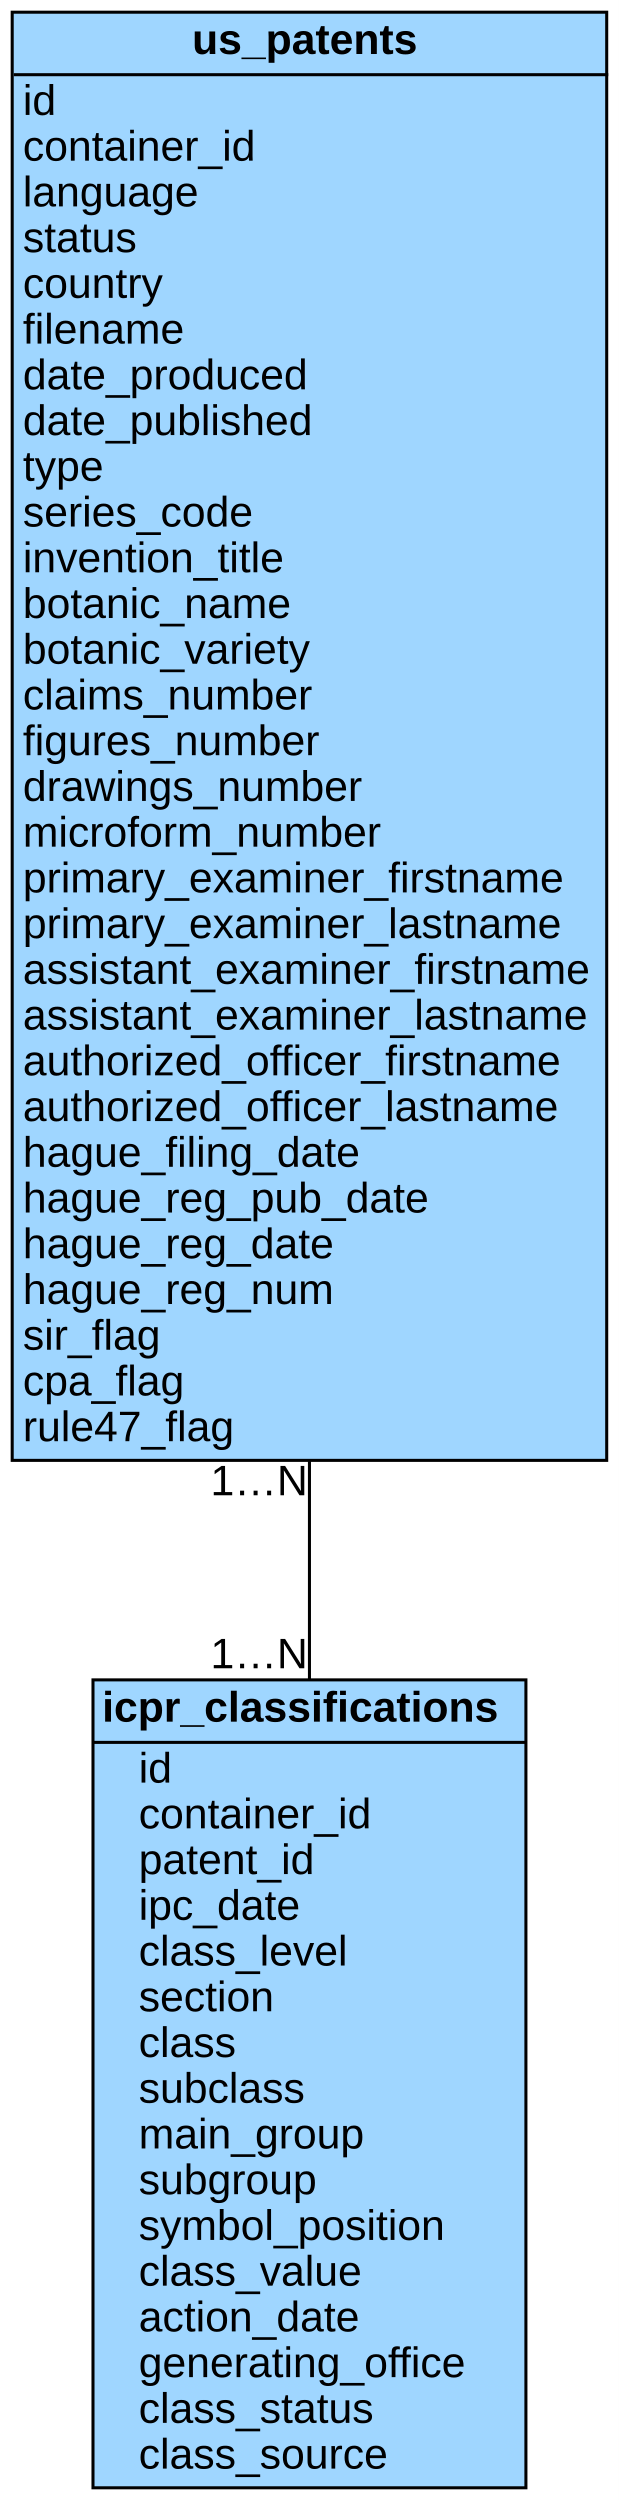
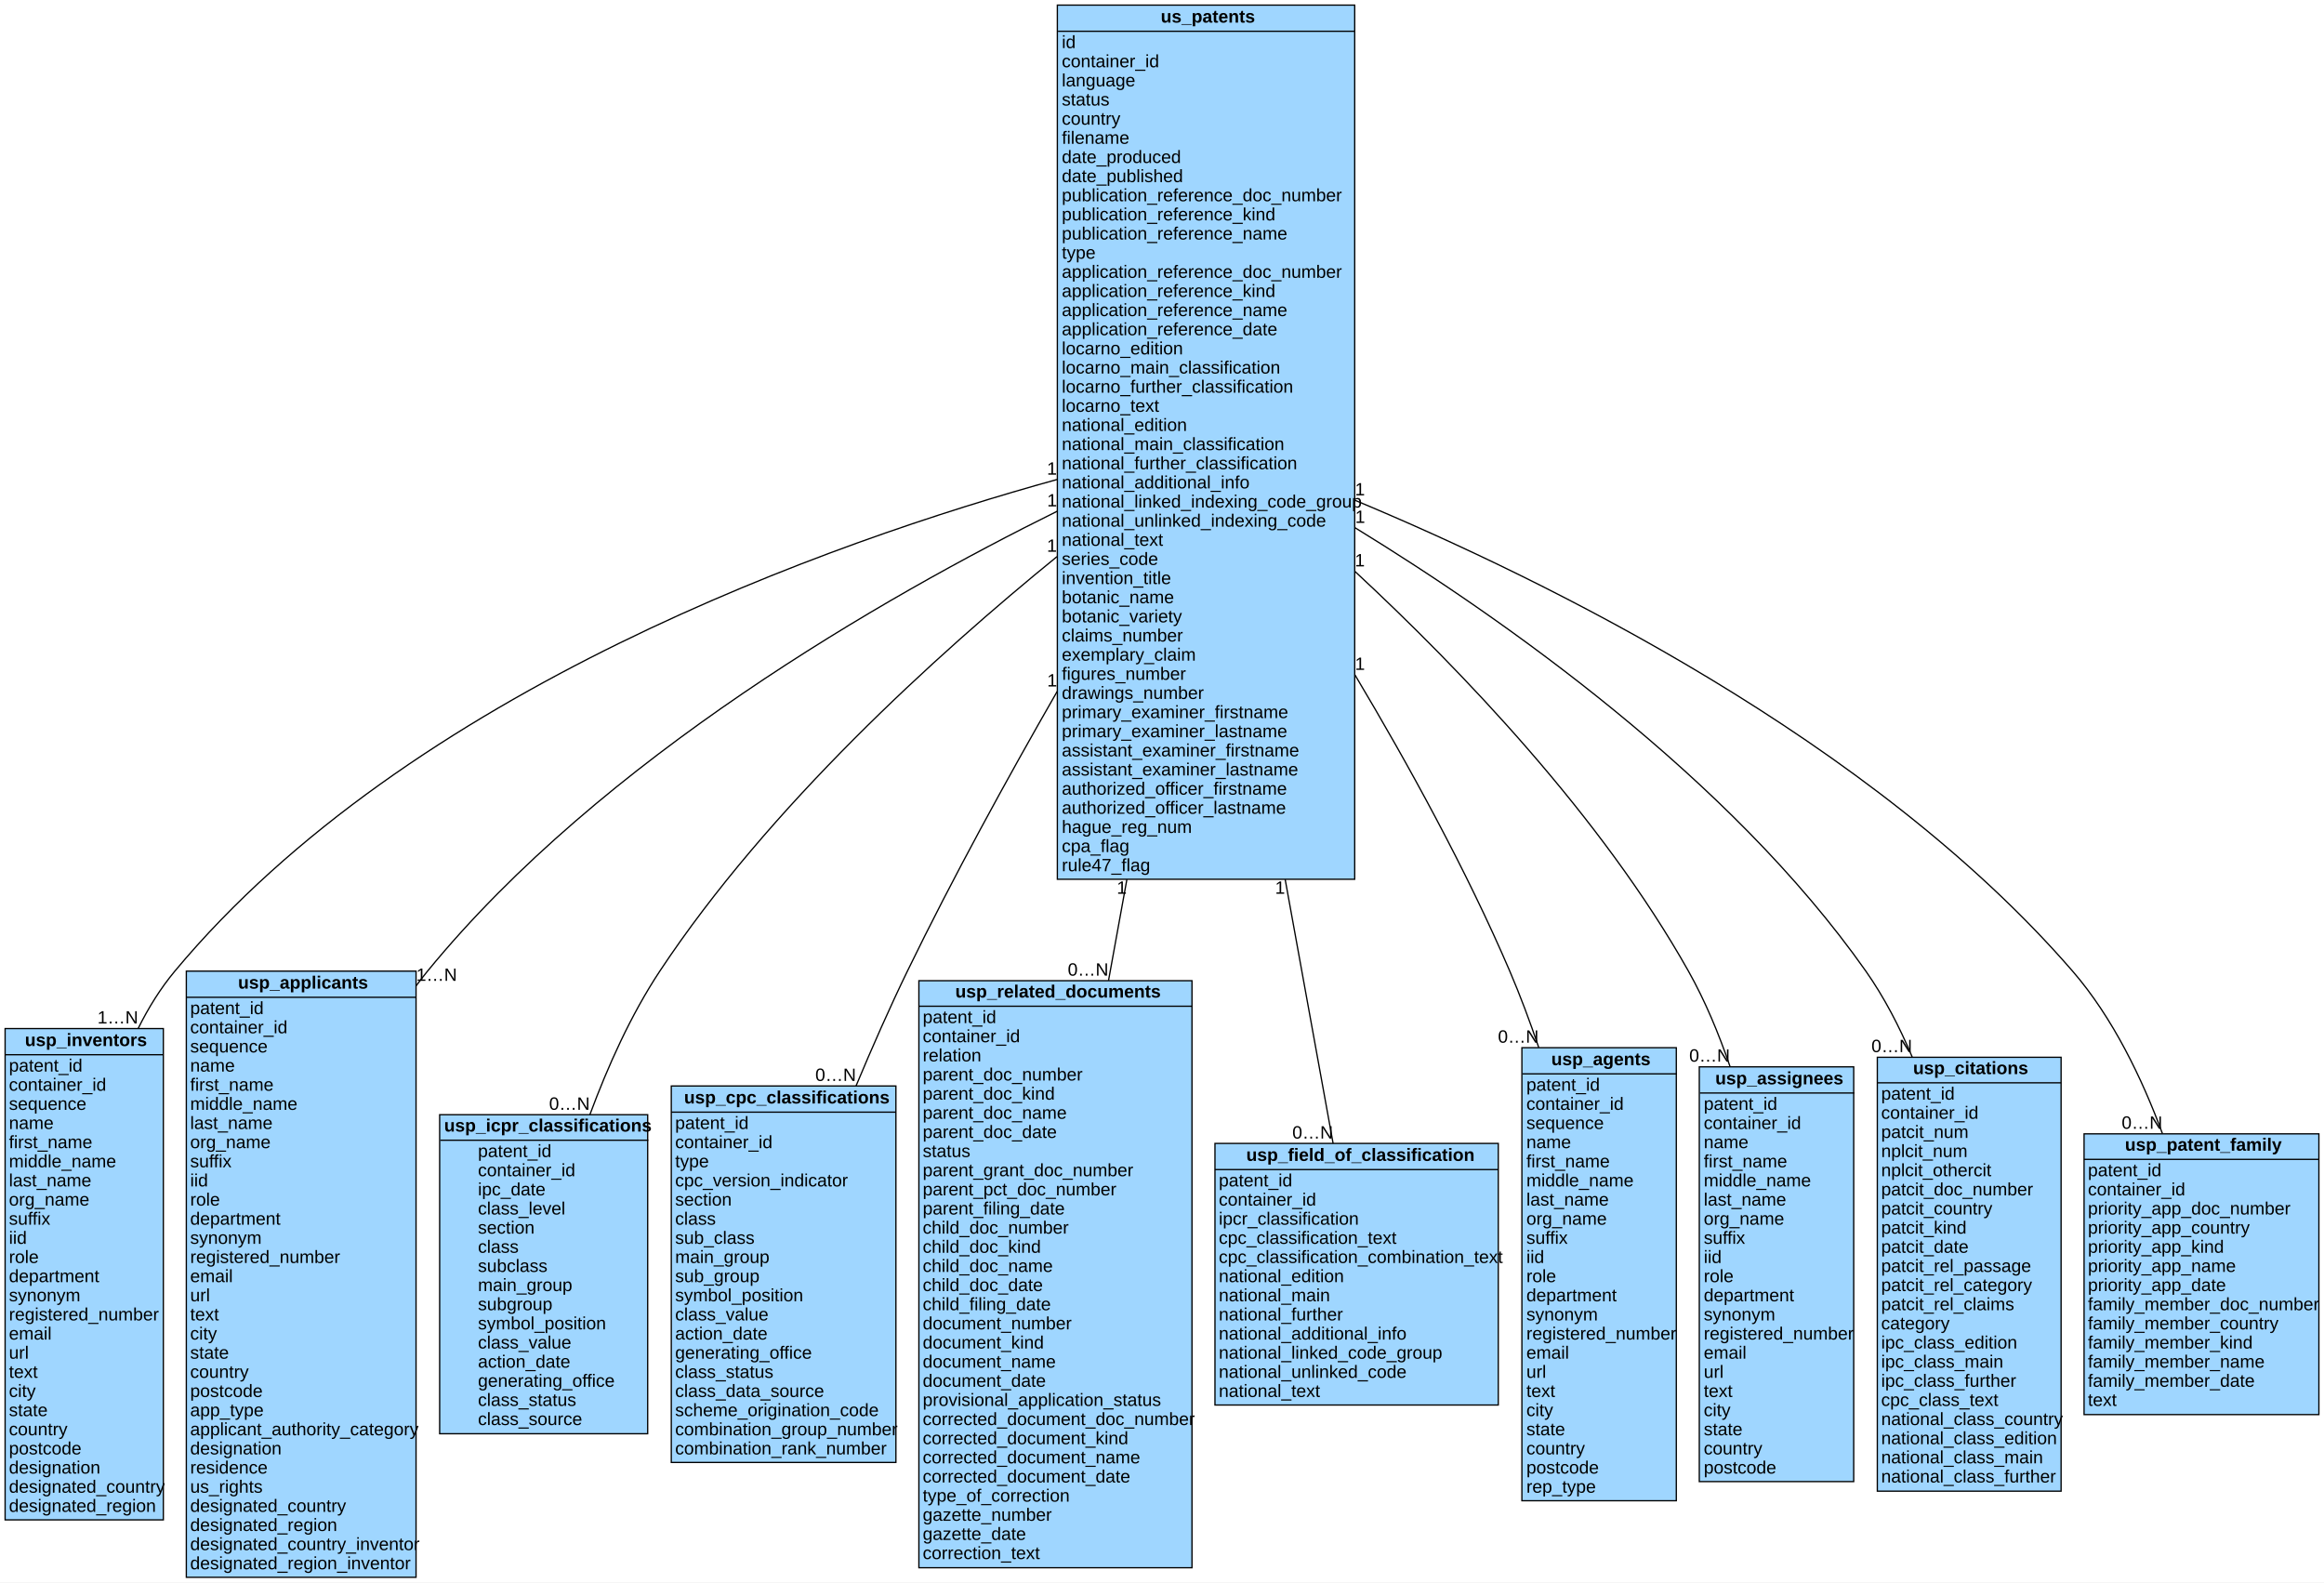
- <svg xmlns="http://www.w3.org/2000/svg" width="203pt" height="820pt" viewBox="0.00 0.00 203.00 820.00">
-   <g id="graph0" class="graph" transform="scale(1 1) rotate(0) translate(4 816)">
-     <polygon fill="white" stroke="none" points="-4,4 -4,-816 199,-816 199,4 -4,4" />
+ <svg xmlns="http://www.w3.org/2000/svg" width="1821pt" height="1240pt" viewBox="0.00 0.00 1821.00 1240.00">
+   <g id="graph0" class="graph" transform="scale(1 1) rotate(0) translate(4 1236)">
+     <polygon fill="white" stroke="transparent" points="-4,4 -4,-1236 1817,-1236 1817,4 -4,4" />
    <g id="node1" class="node">
-       <polygon fill="#9fd6ff" stroke="none" points="195,-812 0,-812 0,-337 195,-337 195,-812" />
-       <text text-anchor="start" x="59" y="-798.3" font-family="Arial" font-weight="bold" font-size="14.00">us_patents</text>
-       <text text-anchor="start" x="3.5" y="-778.3" font-family="Arial" font-size="14.00">id</text>
-       <text text-anchor="start" x="3.5" y="-763.3" font-family="Arial" font-size="14.00">container_id</text>
-       <text text-anchor="start" x="3.5" y="-748.3" font-family="Arial" font-size="14.00">language</text>
-       <text text-anchor="start" x="3.5" y="-733.3" font-family="Arial" font-size="14.00">status</text>
-       <text text-anchor="start" x="3.5" y="-718.3" font-family="Arial" font-size="14.00">country</text>
-       <text text-anchor="start" x="3.5" y="-703.3" font-family="Arial" font-size="14.00">filename</text>
-       <text text-anchor="start" x="3.5" y="-688.3" font-family="Arial" font-size="14.00">date_produced</text>
-       <text text-anchor="start" x="3.5" y="-673.3" font-family="Arial" font-size="14.00">date_published</text>
-       <text text-anchor="start" x="3.5" y="-658.3" font-family="Arial" font-size="14.00">type</text>
-       <text text-anchor="start" x="3.5" y="-643.3" font-family="Arial" font-size="14.00">series_code</text>
-       <text text-anchor="start" x="3.5" y="-628.3" font-family="Arial" font-size="14.00">invention_title</text>
-       <text text-anchor="start" x="3.5" y="-613.3" font-family="Arial" font-size="14.00">botanic_name</text>
-       <text text-anchor="start" x="3.5" y="-598.3" font-family="Arial" font-size="14.00">botanic_variety</text>
-       <text text-anchor="start" x="3.5" y="-583.3" font-family="Arial" font-size="14.00">claims_number</text>
-       <text text-anchor="start" x="3.5" y="-568.3" font-family="Arial" font-size="14.00">figures_number</text>
-       <text text-anchor="start" x="3.5" y="-553.3" font-family="Arial" font-size="14.00">drawings_number</text>
-       <text text-anchor="start" x="3.5" y="-538.3" font-family="Arial" font-size="14.00">microform_number</text>
-       <text text-anchor="start" x="3.5" y="-523.3" font-family="Arial" font-size="14.00">primary_examiner_firstname</text>
-       <text text-anchor="start" x="3.5" y="-508.3" font-family="Arial" font-size="14.00">primary_examiner_lastname</text>
-       <text text-anchor="start" x="3.5" y="-493.3" font-family="Arial" font-size="14.00">assistant_examiner_firstname</text>
-       <text text-anchor="start" x="3.5" y="-478.3" font-family="Arial" font-size="14.00">assistant_examiner_lastname</text>
-       <text text-anchor="start" x="3.5" y="-463.3" font-family="Arial" font-size="14.00">authorized_officer_firstname</text>
-       <text text-anchor="start" x="3.5" y="-448.3" font-family="Arial" font-size="14.00">authorized_officer_lastname</text>
-       <text text-anchor="start" x="3.5" y="-433.3" font-family="Arial" font-size="14.00">hague_filing_date</text>
-       <text text-anchor="start" x="3.5" y="-418.3" font-family="Arial" font-size="14.00">hague_reg_pub_date</text>
-       <text text-anchor="start" x="3.5" y="-403.3" font-family="Arial" font-size="14.00">hague_reg_date</text>
-       <text text-anchor="start" x="3.5" y="-388.3" font-family="Arial" font-size="14.00">hague_reg_num</text>
-       <text text-anchor="start" x="3.5" y="-373.3" font-family="Arial" font-size="14.00">sir_flag</text>
-       <text text-anchor="start" x="3.5" y="-358.3" font-family="Arial" font-size="14.00">cpa_flag</text>
-       <text text-anchor="start" x="3.5" y="-343.3" font-family="Arial" font-size="14.00">rule47_flag</text>
-       <polygon fill="black" stroke="black" points="0.5,-791.5 0.5,-791.5 195.5,-791.5 195.5,-791.5 0.5,-791.5" />
-       <polygon fill="none" stroke="black" points="0,-337 0,-812 195,-812 195,-337 0,-337" />
+       <polygon fill="#9fd6ff" stroke="transparent" points="1057.5,-1232 824.5,-1232 824.5,-547 1057.5,-547 1057.5,-1232" />
+       <text text-anchor="start" x="905.5" y="-1218.3" font-family="Arial" font-weight="bold" font-size="14.00">us_patents</text>
+       <text text-anchor="start" x="828" y="-1198.3" font-family="Arial" font-size="14.00">id</text>
+       <text text-anchor="start" x="828" y="-1183.3" font-family="Arial" font-size="14.00">container_id</text>
+       <text text-anchor="start" x="828" y="-1168.3" font-family="Arial" font-size="14.00">language</text>
+       <text text-anchor="start" x="828" y="-1153.3" font-family="Arial" font-size="14.00">status</text>
+       <text text-anchor="start" x="828" y="-1138.3" font-family="Arial" font-size="14.00">country</text>
+       <text text-anchor="start" x="828" y="-1123.3" font-family="Arial" font-size="14.00">filename</text>
+       <text text-anchor="start" x="828" y="-1108.3" font-family="Arial" font-size="14.00">date_produced</text>
+       <text text-anchor="start" x="828" y="-1093.3" font-family="Arial" font-size="14.00">date_published</text>
+       <text text-anchor="start" x="828" y="-1078.3" font-family="Arial" font-size="14.00">publication_reference_doc_number</text>
+       <text text-anchor="start" x="828" y="-1063.3" font-family="Arial" font-size="14.00">publication_reference_kind</text>
+       <text text-anchor="start" x="828" y="-1048.3" font-family="Arial" font-size="14.00">publication_reference_name</text>
+       <text text-anchor="start" x="828" y="-1033.3" font-family="Arial" font-size="14.00">type</text>
+       <text text-anchor="start" x="828" y="-1018.3" font-family="Arial" font-size="14.00">application_reference_doc_number</text>
+       <text text-anchor="start" x="828" y="-1003.3" font-family="Arial" font-size="14.00">application_reference_kind</text>
+       <text text-anchor="start" x="828" y="-988.3" font-family="Arial" font-size="14.00">application_reference_name</text>
+       <text text-anchor="start" x="828" y="-973.3" font-family="Arial" font-size="14.00">application_reference_date</text>
+       <text text-anchor="start" x="828" y="-958.3" font-family="Arial" font-size="14.00">locarno_edition</text>
+       <text text-anchor="start" x="828" y="-943.3" font-family="Arial" font-size="14.00">locarno_main_classification</text>
+       <text text-anchor="start" x="828" y="-928.3" font-family="Arial" font-size="14.00">locarno_further_classification</text>
+       <text text-anchor="start" x="828" y="-913.3" font-family="Arial" font-size="14.00">locarno_text</text>
+       <text text-anchor="start" x="828" y="-898.3" font-family="Arial" font-size="14.00">national_edition</text>
+       <text text-anchor="start" x="828" y="-883.3" font-family="Arial" font-size="14.00">national_main_classification</text>
+       <text text-anchor="start" x="828" y="-868.3" font-family="Arial" font-size="14.00">national_further_classification</text>
+       <text text-anchor="start" x="828" y="-853.3" font-family="Arial" font-size="14.00">national_additional_info</text>
+       <text text-anchor="start" x="828" y="-838.3" font-family="Arial" font-size="14.00">national_linked_indexing_code_group</text>
+       <text text-anchor="start" x="828" y="-823.3" font-family="Arial" font-size="14.00">national_unlinked_indexing_code</text>
+       <text text-anchor="start" x="828" y="-808.3" font-family="Arial" font-size="14.00">national_text</text>
+       <text text-anchor="start" x="828" y="-793.3" font-family="Arial" font-size="14.00">series_code</text>
+       <text text-anchor="start" x="828" y="-778.3" font-family="Arial" font-size="14.00">invention_title</text>
+       <text text-anchor="start" x="828" y="-763.3" font-family="Arial" font-size="14.00">botanic_name</text>
+       <text text-anchor="start" x="828" y="-748.3" font-family="Arial" font-size="14.00">botanic_variety</text>
+       <text text-anchor="start" x="828" y="-733.3" font-family="Arial" font-size="14.00">claims_number</text>
+       <text text-anchor="start" x="828" y="-718.3" font-family="Arial" font-size="14.00">exemplary_claim</text>
+       <text text-anchor="start" x="828" y="-703.3" font-family="Arial" font-size="14.00">figures_number</text>
+       <text text-anchor="start" x="828" y="-688.3" font-family="Arial" font-size="14.00">drawings_number</text>
+       <text text-anchor="start" x="828" y="-673.3" font-family="Arial" font-size="14.00">primary_examiner_firstname</text>
+       <text text-anchor="start" x="828" y="-658.3" font-family="Arial" font-size="14.00">primary_examiner_lastname</text>
+       <text text-anchor="start" x="828" y="-643.3" font-family="Arial" font-size="14.00">assistant_examiner_firstname</text>
+       <text text-anchor="start" x="828" y="-628.3" font-family="Arial" font-size="14.00">assistant_examiner_lastname</text>
+       <text text-anchor="start" x="828" y="-613.3" font-family="Arial" font-size="14.00">authorized_officer_firstname</text>
+       <text text-anchor="start" x="828" y="-598.3" font-family="Arial" font-size="14.00">authorized_officer_lastname</text>
+       <text text-anchor="start" x="828" y="-583.3" font-family="Arial" font-size="14.00">hague_reg_num</text>
+       <text text-anchor="start" x="828" y="-568.3" font-family="Arial" font-size="14.00">cpa_flag</text>
+       <text text-anchor="start" x="828" y="-553.3" font-family="Arial" font-size="14.00">rule47_flag</text>
+       <polygon fill="black" stroke="black" points="825,-1211.5 825,-1211.5 1058,-1211.5 1058,-1211.5 825,-1211.5" />
+       <polygon fill="none" stroke="black" points="824.5,-547 824.5,-1232 1057.5,-1232 1057.5,-547 824.5,-547" />
    </g>
    <g id="node2" class="node">
-       <polygon fill="#9fd6ff" stroke="none" points="168.5,-265 26.5,-265 26.5,-0 168.5,-0 168.5,-265" />
-       <text text-anchor="start" x="29.5" y="-251.3" font-family="Arial" font-weight="bold" font-size="14.00">icpr_classifications</text>
-       <text text-anchor="start" x="41.5" y="-231.3" font-family="Arial" font-size="14.00">id</text>
-       <text text-anchor="start" x="41.5" y="-216.3" font-family="Arial" font-size="14.00">container_id</text>
-       <text text-anchor="start" x="41.5" y="-201.3" font-family="Arial" font-size="14.00">patent_id</text>
-       <text text-anchor="start" x="41.5" y="-186.3" font-family="Arial" font-size="14.00">ipc_date</text>
-       <text text-anchor="start" x="41.5" y="-171.3" font-family="Arial" font-size="14.00">class_level</text>
-       <text text-anchor="start" x="41.5" y="-156.3" font-family="Arial" font-size="14.00">section</text>
-       <text text-anchor="start" x="41.5" y="-141.3" font-family="Arial" font-size="14.00">class</text>
-       <text text-anchor="start" x="41.5" y="-126.3" font-family="Arial" font-size="14.00">subclass</text>
-       <text text-anchor="start" x="41.5" y="-111.3" font-family="Arial" font-size="14.00">main_group</text>
-       <text text-anchor="start" x="41.5" y="-96.3" font-family="Arial" font-size="14.00">subgroup</text>
-       <text text-anchor="start" x="41.5" y="-81.3" font-family="Arial" font-size="14.00">symbol_position</text>
-       <text text-anchor="start" x="41.5" y="-66.3" font-family="Arial" font-size="14.00">class_value</text>
-       <text text-anchor="start" x="41.5" y="-51.3" font-family="Arial" font-size="14.00">action_date</text>
-       <text text-anchor="start" x="41.5" y="-36.3" font-family="Arial" font-size="14.00">generating_office</text>
-       <text text-anchor="start" x="41.5" y="-21.3" font-family="Arial" font-size="14.00">class_status</text>
-       <text text-anchor="start" x="41.5" y="-6.3" font-family="Arial" font-size="14.00">class_source</text>
-       <polygon fill="black" stroke="black" points="26.5,-244.5 26.5,-244.5 168.5,-244.5 168.5,-244.5 26.5,-244.5" />
-       <polygon fill="none" stroke="black" points="26.5,-0 26.5,-265 168.5,-265 168.5,-0 26.5,-0" />
+       <polygon fill="#9fd6ff" stroke="transparent" points="124,-430 0,-430 0,-45 124,-45 124,-430" />
+       <text text-anchor="start" x="15.5" y="-416.3" font-family="Arial" font-weight="bold" font-size="14.00">usp_inventors</text>
+       <text text-anchor="start" x="3" y="-396.3" font-family="Arial" font-size="14.00">patent_id</text>
+       <text text-anchor="start" x="3" y="-381.3" font-family="Arial" font-size="14.00">container_id</text>
+       <text text-anchor="start" x="3" y="-366.3" font-family="Arial" font-size="14.00">sequence</text>
+       <text text-anchor="start" x="3" y="-351.3" font-family="Arial" font-size="14.00">name</text>
+       <text text-anchor="start" x="3" y="-336.3" font-family="Arial" font-size="14.00">first_name</text>
+       <text text-anchor="start" x="3" y="-321.3" font-family="Arial" font-size="14.00">middle_name</text>
+       <text text-anchor="start" x="3" y="-306.3" font-family="Arial" font-size="14.00">last_name</text>
+       <text text-anchor="start" x="3" y="-291.3" font-family="Arial" font-size="14.00">org_name</text>
+       <text text-anchor="start" x="3" y="-276.3" font-family="Arial" font-size="14.00">suffix</text>
+       <text text-anchor="start" x="3" y="-261.3" font-family="Arial" font-size="14.00">iid</text>
+       <text text-anchor="start" x="3" y="-246.3" font-family="Arial" font-size="14.00">role</text>
+       <text text-anchor="start" x="3" y="-231.3" font-family="Arial" font-size="14.00">department</text>
+       <text text-anchor="start" x="3" y="-216.3" font-family="Arial" font-size="14.00">synonym</text>
+       <text text-anchor="start" x="3" y="-201.3" font-family="Arial" font-size="14.00">registered_number</text>
+       <text text-anchor="start" x="3" y="-186.3" font-family="Arial" font-size="14.00">email</text>
+       <text text-anchor="start" x="3" y="-171.3" font-family="Arial" font-size="14.00">url</text>
+       <text text-anchor="start" x="3" y="-156.3" font-family="Arial" font-size="14.00">text</text>
+       <text text-anchor="start" x="3" y="-141.3" font-family="Arial" font-size="14.00">city</text>
+       <text text-anchor="start" x="3" y="-126.3" font-family="Arial" font-size="14.00">state</text>
+       <text text-anchor="start" x="3" y="-111.3" font-family="Arial" font-size="14.00">country</text>
+       <text text-anchor="start" x="3" y="-96.3" font-family="Arial" font-size="14.00">postcode</text>
+       <text text-anchor="start" x="3" y="-81.3" font-family="Arial" font-size="14.00">designation</text>
+       <text text-anchor="start" x="3" y="-66.3" font-family="Arial" font-size="14.00">designated_country</text>
+       <text text-anchor="start" x="3" y="-51.3" font-family="Arial" font-size="14.00">designated_region</text>
+       <polygon fill="black" stroke="black" points="0,-409.5 0,-409.5 124,-409.5 124,-409.5 0,-409.5" />
+       <polygon fill="none" stroke="black" points="0,-45 0,-430 124,-430 124,-45 0,-45" />
    </g>
    <g id="edge1" class="edge">
-       <path fill="none" stroke="black" d="M97.5,-336.757C97.5,-312.144 97.5,-287.813 97.5,-265.005" />
-       <text text-anchor="middle" x="81" y="-268.805" font-family="Arial" font-size="14.00">1…N</text>
-       <text text-anchor="middle" x="81" y="-325.557" font-family="Arial" font-size="14.00">1…N</text>
+       <path fill="none" stroke="black" d="M824.24,-860.25C648.44,-811.69 316.85,-695.63 133,-475 121.75,-461.5 112.28,-446.25 104.31,-430.17" />
+       <text text-anchor="middle" x="88.31" y="-433.97" font-family="Arial" font-size="14.00">1…N</text>
+       <text text-anchor="middle" x="820.24" y="-864.05" font-family="Arial" font-size="14.00">1</text>
+     </g>
+     <g id="node3" class="node">
+       <polygon fill="#9fd6ff" stroke="transparent" points="322,-475 142,-475 142,0 322,0 322,-475" />
+       <text text-anchor="start" x="182.5" y="-461.3" font-family="Arial" font-weight="bold" font-size="14.00">usp_applicants</text>
+       <text text-anchor="start" x="145" y="-441.3" font-family="Arial" font-size="14.00">patent_id</text>
+       <text text-anchor="start" x="145" y="-426.3" font-family="Arial" font-size="14.00">container_id</text>
+       <text text-anchor="start" x="145" y="-411.3" font-family="Arial" font-size="14.00">sequence</text>
+       <text text-anchor="start" x="145" y="-396.3" font-family="Arial" font-size="14.00">name</text>
+       <text text-anchor="start" x="145" y="-381.3" font-family="Arial" font-size="14.00">first_name</text>
+       <text text-anchor="start" x="145" y="-366.3" font-family="Arial" font-size="14.00">middle_name</text>
+       <text text-anchor="start" x="145" y="-351.3" font-family="Arial" font-size="14.00">last_name</text>
+       <text text-anchor="start" x="145" y="-336.3" font-family="Arial" font-size="14.00">org_name</text>
+       <text text-anchor="start" x="145" y="-321.3" font-family="Arial" font-size="14.00">suffix</text>
+       <text text-anchor="start" x="145" y="-306.3" font-family="Arial" font-size="14.00">iid</text>
+       <text text-anchor="start" x="145" y="-291.3" font-family="Arial" font-size="14.00">role</text>
+       <text text-anchor="start" x="145" y="-276.3" font-family="Arial" font-size="14.00">department</text>
+       <text text-anchor="start" x="145" y="-261.3" font-family="Arial" font-size="14.00">synonym</text>
+       <text text-anchor="start" x="145" y="-246.3" font-family="Arial" font-size="14.00">registered_number</text>
+       <text text-anchor="start" x="145" y="-231.3" font-family="Arial" font-size="14.00">email</text>
+       <text text-anchor="start" x="145" y="-216.3" font-family="Arial" font-size="14.00">url</text>
+       <text text-anchor="start" x="145" y="-201.3" font-family="Arial" font-size="14.00">text</text>
+       <text text-anchor="start" x="145" y="-186.3" font-family="Arial" font-size="14.00">city</text>
+       <text text-anchor="start" x="145" y="-171.3" font-family="Arial" font-size="14.00">state</text>
+       <text text-anchor="start" x="145" y="-156.3" font-family="Arial" font-size="14.00">country</text>
+       <text text-anchor="start" x="145" y="-141.3" font-family="Arial" font-size="14.00">postcode</text>
+       <text text-anchor="start" x="145" y="-126.3" font-family="Arial" font-size="14.00">app_type</text>
+       <text text-anchor="start" x="145" y="-111.3" font-family="Arial" font-size="14.00">applicant_authority_category</text>
+       <text text-anchor="start" x="145" y="-96.3" font-family="Arial" font-size="14.00">designation</text>
+       <text text-anchor="start" x="145" y="-81.3" font-family="Arial" font-size="14.00">residence</text>
+       <text text-anchor="start" x="145" y="-66.3" font-family="Arial" font-size="14.00">us_rights</text>
+       <text text-anchor="start" x="145" y="-51.3" font-family="Arial" font-size="14.00">designated_country</text>
+       <text text-anchor="start" x="145" y="-36.3" font-family="Arial" font-size="14.00">designated_region</text>
+       <text text-anchor="start" x="145" y="-21.3" font-family="Arial" font-size="14.00">designated_country_inventor</text>
+       <text text-anchor="start" x="145" y="-6.3" font-family="Arial" font-size="14.00">designated_region_inventor</text>
+       <polygon fill="black" stroke="black" points="142,-454.5 142,-454.5 322,-454.5 322,-454.5 142,-454.5" />
+       <polygon fill="none" stroke="black" points="142,0 142,-475 322,-475 322,0 142,0" />
+     </g>
+     <g id="edge2" class="edge">
+       <path fill="none" stroke="black" d="M824.37,-835.37C689.25,-768.57 467.72,-642.09 331,-475 327.97,-471.3 325.02,-467.49 322.15,-463.59" />
+       <text text-anchor="middle" x="338.15" y="-467.39" font-family="Arial" font-size="14.00">1…N</text>
+       <text text-anchor="middle" x="820.37" y="-839.17" font-family="Arial" font-size="14.00">1</text>
+     </g>
+     <g id="node4" class="node">
+       <polygon fill="#9fd6ff" stroke="transparent" points="503.5,-362.5 340.5,-362.5 340.5,-112.5 503.5,-112.5 503.5,-362.5" />
+       <text text-anchor="start" x="344" y="-349.3" font-family="Arial" font-weight="bold" font-size="14.00">usp_icpr_classifications</text>
+       <text text-anchor="start" x="370.5" y="-329.3" font-family="Arial" font-size="14.00">patent_id</text>
+       <text text-anchor="start" x="370.5" y="-314.3" font-family="Arial" font-size="14.00">container_id</text>
+       <text text-anchor="start" x="370.5" y="-299.3" font-family="Arial" font-size="14.00">ipc_date</text>
+       <text text-anchor="start" x="370.5" y="-284.3" font-family="Arial" font-size="14.00">class_level</text>
+       <text text-anchor="start" x="370.5" y="-269.3" font-family="Arial" font-size="14.00">section</text>
+       <text text-anchor="start" x="370.5" y="-254.3" font-family="Arial" font-size="14.00">class</text>
+       <text text-anchor="start" x="370.5" y="-239.3" font-family="Arial" font-size="14.00">subclass</text>
+       <text text-anchor="start" x="370.5" y="-224.3" font-family="Arial" font-size="14.00">main_group</text>
+       <text text-anchor="start" x="370.5" y="-209.3" font-family="Arial" font-size="14.00">subgroup</text>
+       <text text-anchor="start" x="370.5" y="-194.3" font-family="Arial" font-size="14.00">symbol_position</text>
+       <text text-anchor="start" x="370.5" y="-179.3" font-family="Arial" font-size="14.00">class_value</text>
+       <text text-anchor="start" x="370.5" y="-164.3" font-family="Arial" font-size="14.00">action_date</text>
+       <text text-anchor="start" x="370.5" y="-149.3" font-family="Arial" font-size="14.00">generating_office</text>
+       <text text-anchor="start" x="370.5" y="-134.3" font-family="Arial" font-size="14.00">class_status</text>
+       <text text-anchor="start" x="370.5" y="-119.3" font-family="Arial" font-size="14.00">class_source</text>
+       <polygon fill="black" stroke="black" points="341,-342.5 341,-342.5 504,-342.5 504,-342.5 341,-342.5" />
+       <polygon fill="none" stroke="black" points="340.5,-112.5 340.5,-362.5 503.5,-362.5 503.5,-112.5 340.5,-112.5" />
+     </g>
+     <g id="edge3" class="edge">
+       <path fill="none" stroke="black" d="M824.22,-799.83C729.49,-722.77 598.15,-603.56 513,-475 490.41,-440.89 472.22,-400.35 458.22,-362.56" />
+       <text text-anchor="middle" x="442.22" y="-366.36" font-family="Arial" font-size="14.00">0…N</text>
+       <text text-anchor="middle" x="820.22" y="-803.63" font-family="Arial" font-size="14.00">1</text>
+     </g>
+     <g id="node5" class="node">
+       <polygon fill="#9fd6ff" stroke="transparent" points="698,-385 522,-385 522,-90 698,-90 698,-385" />
+       <text text-anchor="start" x="532" y="-371.3" font-family="Arial" font-weight="bold" font-size="14.00">usp_cpc_classifications</text>
+       <text text-anchor="start" x="525" y="-351.3" font-family="Arial" font-size="14.00">patent_id</text>
+       <text text-anchor="start" x="525" y="-336.3" font-family="Arial" font-size="14.00">container_id</text>
+       <text text-anchor="start" x="525" y="-321.3" font-family="Arial" font-size="14.00">type</text>
+       <text text-anchor="start" x="525" y="-306.3" font-family="Arial" font-size="14.00">cpc_version_indicator</text>
+       <text text-anchor="start" x="525" y="-291.3" font-family="Arial" font-size="14.00">section</text>
+       <text text-anchor="start" x="525" y="-276.3" font-family="Arial" font-size="14.00">class</text>
+       <text text-anchor="start" x="525" y="-261.3" font-family="Arial" font-size="14.00">sub_class</text>
+       <text text-anchor="start" x="525" y="-246.3" font-family="Arial" font-size="14.00">main_group</text>
+       <text text-anchor="start" x="525" y="-231.3" font-family="Arial" font-size="14.00">sub_group</text>
+       <text text-anchor="start" x="525" y="-216.3" font-family="Arial" font-size="14.00">symbol_position</text>
+       <text text-anchor="start" x="525" y="-201.3" font-family="Arial" font-size="14.00">class_value</text>
+       <text text-anchor="start" x="525" y="-186.3" font-family="Arial" font-size="14.00">action_date</text>
+       <text text-anchor="start" x="525" y="-171.3" font-family="Arial" font-size="14.00">generating_office</text>
+       <text text-anchor="start" x="525" y="-156.3" font-family="Arial" font-size="14.00">class_status</text>
+       <text text-anchor="start" x="525" y="-141.3" font-family="Arial" font-size="14.00">class_data_source</text>
+       <text text-anchor="start" x="525" y="-126.3" font-family="Arial" font-size="14.00">scheme_origination_code</text>
+       <text text-anchor="start" x="525" y="-111.3" font-family="Arial" font-size="14.00">combination_group_number</text>
+       <text text-anchor="start" x="525" y="-96.3" font-family="Arial" font-size="14.00">combination_rank_number</text>
+       <polygon fill="black" stroke="black" points="522,-364.5 522,-364.5 698,-364.5 698,-364.5 522,-364.5" />
+       <polygon fill="none" stroke="black" points="522,-90 522,-385 698,-385 698,-90 522,-90" />
+     </g>
+     <g id="edge4" class="edge">
+       <path fill="none" stroke="black" d="M824.42,-694.27C785.21,-625.95 742.45,-547.99 707,-475 693.09,-446.36 679.36,-415.19 666.8,-385.17" />
+       <text text-anchor="middle" x="650.8" y="-388.97" font-family="Arial" font-size="14.00">0…N</text>
+       <text text-anchor="middle" x="820.42" y="-698.07" font-family="Arial" font-size="14.00">1</text>
+     </g>
+     <g id="node6" class="node">
+       <polygon fill="#9fd6ff" stroke="transparent" points="930,-467.5 716,-467.5 716,-7.5 930,-7.5 930,-467.5" />
+       <text text-anchor="start" x="744.5" y="-454.3" font-family="Arial" font-weight="bold" font-size="14.00">usp_related_documents</text>
+       <text text-anchor="start" x="719" y="-434.3" font-family="Arial" font-size="14.00">patent_id</text>
+       <text text-anchor="start" x="719" y="-419.3" font-family="Arial" font-size="14.00">container_id</text>
+       <text text-anchor="start" x="719" y="-404.3" font-family="Arial" font-size="14.00">relation</text>
+       <text text-anchor="start" x="719" y="-389.3" font-family="Arial" font-size="14.00">parent_doc_number</text>
+       <text text-anchor="start" x="719" y="-374.3" font-family="Arial" font-size="14.00">parent_doc_kind</text>
+       <text text-anchor="start" x="719" y="-359.3" font-family="Arial" font-size="14.00">parent_doc_name</text>
+       <text text-anchor="start" x="719" y="-344.3" font-family="Arial" font-size="14.00">parent_doc_date</text>
+       <text text-anchor="start" x="719" y="-329.3" font-family="Arial" font-size="14.00">status</text>
+       <text text-anchor="start" x="719" y="-314.3" font-family="Arial" font-size="14.00">parent_grant_doc_number</text>
+       <text text-anchor="start" x="719" y="-299.3" font-family="Arial" font-size="14.00">parent_pct_doc_number</text>
+       <text text-anchor="start" x="719" y="-284.3" font-family="Arial" font-size="14.00">parent_filing_date</text>
+       <text text-anchor="start" x="719" y="-269.3" font-family="Arial" font-size="14.00">child_doc_number</text>
+       <text text-anchor="start" x="719" y="-254.3" font-family="Arial" font-size="14.00">child_doc_kind</text>
+       <text text-anchor="start" x="719" y="-239.3" font-family="Arial" font-size="14.00">child_doc_name</text>
+       <text text-anchor="start" x="719" y="-224.3" font-family="Arial" font-size="14.00">child_doc_date</text>
+       <text text-anchor="start" x="719" y="-209.3" font-family="Arial" font-size="14.00">child_filing_date</text>
+       <text text-anchor="start" x="719" y="-194.3" font-family="Arial" font-size="14.00">document_number</text>
+       <text text-anchor="start" x="719" y="-179.3" font-family="Arial" font-size="14.00">document_kind</text>
+       <text text-anchor="start" x="719" y="-164.3" font-family="Arial" font-size="14.00">document_name</text>
+       <text text-anchor="start" x="719" y="-149.3" font-family="Arial" font-size="14.00">document_date</text>
+       <text text-anchor="start" x="719" y="-134.3" font-family="Arial" font-size="14.00">provisional_application_status</text>
+       <text text-anchor="start" x="719" y="-119.3" font-family="Arial" font-size="14.00">corrected_document_doc_number</text>
+       <text text-anchor="start" x="719" y="-104.3" font-family="Arial" font-size="14.00">corrected_document_kind</text>
+       <text text-anchor="start" x="719" y="-89.3" font-family="Arial" font-size="14.00">corrected_document_name</text>
+       <text text-anchor="start" x="719" y="-74.3" font-family="Arial" font-size="14.00">corrected_document_date</text>
+       <text text-anchor="start" x="719" y="-59.3" font-family="Arial" font-size="14.00">type_of_correction</text>
+       <text text-anchor="start" x="719" y="-44.3" font-family="Arial" font-size="14.00">gazette_number</text>
+       <text text-anchor="start" x="719" y="-29.3" font-family="Arial" font-size="14.00">gazette_date</text>
+       <text text-anchor="start" x="719" y="-14.3" font-family="Arial" font-size="14.00">correction_text</text>
+       <polygon fill="black" stroke="black" points="716,-447.5 716,-447.5 930,-447.5 930,-447.5 716,-447.5" />
+       <polygon fill="none" stroke="black" points="716,-7.5 716,-467.5 930,-467.5 930,-7.5 716,-7.5" />
+     </g>
+     <g id="edge5" class="edge">
+       <path fill="none" stroke="black" d="M878.98,-546.84C874.11,-520.05 869.28,-493.41 864.6,-467.66" />
+       <text text-anchor="middle" x="848.6" y="-471.46" font-family="Arial" font-size="14.00">0…N</text>
+       <text text-anchor="middle" x="874.98" y="-535.64" font-family="Arial" font-size="14.00">1</text>
+     </g>
+     <g id="node7" class="node">
+       <polygon fill="#9fd6ff" stroke="transparent" points="1170,-340 948,-340 948,-135 1170,-135 1170,-340" />
+       <text text-anchor="start" x="972.5" y="-326.3" font-family="Arial" font-weight="bold" font-size="14.00">usp_field_of_classification</text>
+       <text text-anchor="start" x="951" y="-306.3" font-family="Arial" font-size="14.00">patent_id</text>
+       <text text-anchor="start" x="951" y="-291.3" font-family="Arial" font-size="14.00">container_id</text>
+       <text text-anchor="start" x="951" y="-276.3" font-family="Arial" font-size="14.00">ipcr_classification</text>
+       <text text-anchor="start" x="951" y="-261.3" font-family="Arial" font-size="14.00">cpc_classification_text</text>
+       <text text-anchor="start" x="951" y="-246.3" font-family="Arial" font-size="14.00">cpc_classification_combination_text</text>
+       <text text-anchor="start" x="951" y="-231.3" font-family="Arial" font-size="14.00">national_edition</text>
+       <text text-anchor="start" x="951" y="-216.3" font-family="Arial" font-size="14.00">national_main</text>
+       <text text-anchor="start" x="951" y="-201.3" font-family="Arial" font-size="14.00">national_further</text>
+       <text text-anchor="start" x="951" y="-186.3" font-family="Arial" font-size="14.00">national_additional_info</text>
+       <text text-anchor="start" x="951" y="-171.3" font-family="Arial" font-size="14.00">national_linked_code_group</text>
+       <text text-anchor="start" x="951" y="-156.3" font-family="Arial" font-size="14.00">national_unlinked_code</text>
+       <text text-anchor="start" x="951" y="-141.3" font-family="Arial" font-size="14.00">national_text</text>
+       <polygon fill="black" stroke="black" points="948,-319.5 948,-319.5 1170,-319.5 1170,-319.5 948,-319.5" />
+       <polygon fill="none" stroke="black" points="948,-135 948,-340 1170,-340 1170,-135 948,-135" />
+     </g>
+     <g id="edge6" class="edge">
+       <path fill="none" stroke="black" d="M1003.02,-546.84C1016.75,-471.22 1030.26,-396.8 1040.57,-340.02" />
+       <text text-anchor="middle" x="1024.57" y="-343.82" font-family="Arial" font-size="14.00">0…N</text>
+       <text text-anchor="middle" x="999.02" y="-535.64" font-family="Arial" font-size="14.00">1</text>
+     </g>
+     <g id="node8" class="node">
+       <polygon fill="#9fd6ff" stroke="transparent" points="1309.5,-415 1188.5,-415 1188.5,-60 1309.5,-60 1309.5,-415" />
+       <text text-anchor="start" x="1211.5" y="-401.3" font-family="Arial" font-weight="bold" font-size="14.00">usp_agents</text>
+       <text text-anchor="start" x="1192" y="-381.3" font-family="Arial" font-size="14.00">patent_id</text>
+       <text text-anchor="start" x="1192" y="-366.3" font-family="Arial" font-size="14.00">container_id</text>
+       <text text-anchor="start" x="1192" y="-351.3" font-family="Arial" font-size="14.00">sequence</text>
+       <text text-anchor="start" x="1192" y="-336.3" font-family="Arial" font-size="14.00">name</text>
+       <text text-anchor="start" x="1192" y="-321.3" font-family="Arial" font-size="14.00">first_name</text>
+       <text text-anchor="start" x="1192" y="-306.3" font-family="Arial" font-size="14.00">middle_name</text>
+       <text text-anchor="start" x="1192" y="-291.3" font-family="Arial" font-size="14.00">last_name</text>
+       <text text-anchor="start" x="1192" y="-276.3" font-family="Arial" font-size="14.00">org_name</text>
+       <text text-anchor="start" x="1192" y="-261.3" font-family="Arial" font-size="14.00">suffix</text>
+       <text text-anchor="start" x="1192" y="-246.3" font-family="Arial" font-size="14.00">iid</text>
+       <text text-anchor="start" x="1192" y="-231.3" font-family="Arial" font-size="14.00">role</text>
+       <text text-anchor="start" x="1192" y="-216.3" font-family="Arial" font-size="14.00">department</text>
+       <text text-anchor="start" x="1192" y="-201.3" font-family="Arial" font-size="14.00">synonym</text>
+       <text text-anchor="start" x="1192" y="-186.3" font-family="Arial" font-size="14.00">registered_number</text>
+       <text text-anchor="start" x="1192" y="-171.3" font-family="Arial" font-size="14.00">email</text>
+       <text text-anchor="start" x="1192" y="-156.3" font-family="Arial" font-size="14.00">url</text>
+       <text text-anchor="start" x="1192" y="-141.3" font-family="Arial" font-size="14.00">text</text>
+       <text text-anchor="start" x="1192" y="-126.3" font-family="Arial" font-size="14.00">city</text>
+       <text text-anchor="start" x="1192" y="-111.3" font-family="Arial" font-size="14.00">state</text>
+       <text text-anchor="start" x="1192" y="-96.3" font-family="Arial" font-size="14.00">country</text>
+       <text text-anchor="start" x="1192" y="-81.3" font-family="Arial" font-size="14.00">postcode</text>
+       <text text-anchor="start" x="1192" y="-66.3" font-family="Arial" font-size="14.00">rep_type</text>
+       <polygon fill="black" stroke="black" points="1189,-394.5 1189,-394.5 1310,-394.5 1310,-394.5 1189,-394.5" />
+       <polygon fill="none" stroke="black" points="1188.5,-60 1188.5,-415 1309.5,-415 1309.5,-60 1188.5,-60" />
+     </g>
+     <g id="edge7" class="edge">
+       <path fill="none" stroke="black" d="M1057.63,-707.25C1099.74,-636.66 1145.18,-553.89 1179,-475 1187.18,-455.91 1194.78,-435.57 1201.71,-415.13" />
+       <text text-anchor="middle" x="1185.71" y="-418.93" font-family="Arial" font-size="14.00">0…N</text>
+       <text text-anchor="middle" x="1061.63" y="-711.05" font-family="Arial" font-size="14.00">1</text>
+     </g>
+     <g id="node9" class="node">
+       <polygon fill="#9fd6ff" stroke="transparent" points="1448.5,-400 1327.5,-400 1327.5,-75 1448.5,-75 1448.5,-400" />
+       <text text-anchor="start" x="1340" y="-386.3" font-family="Arial" font-weight="bold" font-size="14.00">usp_assignees</text>
+       <text text-anchor="start" x="1331" y="-366.3" font-family="Arial" font-size="14.00">patent_id</text>
+       <text text-anchor="start" x="1331" y="-351.3" font-family="Arial" font-size="14.00">container_id</text>
+       <text text-anchor="start" x="1331" y="-336.3" font-family="Arial" font-size="14.00">name</text>
+       <text text-anchor="start" x="1331" y="-321.3" font-family="Arial" font-size="14.00">first_name</text>
+       <text text-anchor="start" x="1331" y="-306.3" font-family="Arial" font-size="14.00">middle_name</text>
+       <text text-anchor="start" x="1331" y="-291.3" font-family="Arial" font-size="14.00">last_name</text>
+       <text text-anchor="start" x="1331" y="-276.3" font-family="Arial" font-size="14.00">org_name</text>
+       <text text-anchor="start" x="1331" y="-261.3" font-family="Arial" font-size="14.00">suffix</text>
+       <text text-anchor="start" x="1331" y="-246.3" font-family="Arial" font-size="14.00">iid</text>
+       <text text-anchor="start" x="1331" y="-231.3" font-family="Arial" font-size="14.00">role</text>
+       <text text-anchor="start" x="1331" y="-216.3" font-family="Arial" font-size="14.00">department</text>
+       <text text-anchor="start" x="1331" y="-201.3" font-family="Arial" font-size="14.00">synonym</text>
+       <text text-anchor="start" x="1331" y="-186.3" font-family="Arial" font-size="14.00">registered_number</text>
+       <text text-anchor="start" x="1331" y="-171.3" font-family="Arial" font-size="14.00">email</text>
+       <text text-anchor="start" x="1331" y="-156.3" font-family="Arial" font-size="14.00">url</text>
+       <text text-anchor="start" x="1331" y="-141.3" font-family="Arial" font-size="14.00">text</text>
+       <text text-anchor="start" x="1331" y="-126.3" font-family="Arial" font-size="14.00">city</text>
+       <text text-anchor="start" x="1331" y="-111.3" font-family="Arial" font-size="14.00">state</text>
+       <text text-anchor="start" x="1331" y="-96.3" font-family="Arial" font-size="14.00">country</text>
+       <text text-anchor="start" x="1331" y="-81.3" font-family="Arial" font-size="14.00">postcode</text>
+       <polygon fill="black" stroke="black" points="1328,-379.5 1328,-379.5 1449,-379.5 1449,-379.5 1328,-379.5" />
+       <polygon fill="none" stroke="black" points="1327.5,-75 1327.5,-400 1448.5,-400 1448.5,-75 1327.5,-75" />
+     </g>
+     <g id="edge8" class="edge">
+       <path fill="none" stroke="black" d="M1057.52,-788.38C1141.26,-710.65 1250.95,-596.02 1319,-475 1332,-451.89 1342.75,-426.1 1351.57,-400.28" />
+       <text text-anchor="middle" x="1335.57" y="-404.08" font-family="Arial" font-size="14.00">0…N</text>
+       <text text-anchor="middle" x="1061.52" y="-792.18" font-family="Arial" font-size="14.00">1</text>
+     </g>
+     <g id="node10" class="node">
+       <polygon fill="#9fd6ff" stroke="transparent" points="1611,-407.5 1467,-407.5 1467,-67.5 1611,-67.5 1611,-407.5" />
+       <text text-anchor="start" x="1495" y="-394.3" font-family="Arial" font-weight="bold" font-size="14.00">usp_citations</text>
+       <text text-anchor="start" x="1470" y="-374.3" font-family="Arial" font-size="14.00">patent_id</text>
+       <text text-anchor="start" x="1470" y="-359.3" font-family="Arial" font-size="14.00">container_id</text>
+       <text text-anchor="start" x="1470" y="-344.3" font-family="Arial" font-size="14.00">patcit_num</text>
+       <text text-anchor="start" x="1470" y="-329.3" font-family="Arial" font-size="14.00">nplcit_num</text>
+       <text text-anchor="start" x="1470" y="-314.3" font-family="Arial" font-size="14.00">nplcit_othercit</text>
+       <text text-anchor="start" x="1470" y="-299.3" font-family="Arial" font-size="14.00">patcit_doc_number</text>
+       <text text-anchor="start" x="1470" y="-284.3" font-family="Arial" font-size="14.00">patcit_country</text>
+       <text text-anchor="start" x="1470" y="-269.3" font-family="Arial" font-size="14.00">patcit_kind</text>
+       <text text-anchor="start" x="1470" y="-254.3" font-family="Arial" font-size="14.00">patcit_date</text>
+       <text text-anchor="start" x="1470" y="-239.3" font-family="Arial" font-size="14.00">patcit_rel_passage</text>
+       <text text-anchor="start" x="1470" y="-224.3" font-family="Arial" font-size="14.00">patcit_rel_category</text>
+       <text text-anchor="start" x="1470" y="-209.3" font-family="Arial" font-size="14.00">patcit_rel_claims</text>
+       <text text-anchor="start" x="1470" y="-194.3" font-family="Arial" font-size="14.00">category</text>
+       <text text-anchor="start" x="1470" y="-179.3" font-family="Arial" font-size="14.00">ipc_class_edition</text>
+       <text text-anchor="start" x="1470" y="-164.3" font-family="Arial" font-size="14.00">ipc_class_main</text>
+       <text text-anchor="start" x="1470" y="-149.3" font-family="Arial" font-size="14.00">ipc_class_further</text>
+       <text text-anchor="start" x="1470" y="-134.3" font-family="Arial" font-size="14.00">cpc_class_text</text>
+       <text text-anchor="start" x="1470" y="-119.3" font-family="Arial" font-size="14.00">national_class_country</text>
+       <text text-anchor="start" x="1470" y="-104.3" font-family="Arial" font-size="14.00">national_class_edition</text>
+       <text text-anchor="start" x="1470" y="-89.3" font-family="Arial" font-size="14.00">national_class_main</text>
+       <text text-anchor="start" x="1470" y="-74.3" font-family="Arial" font-size="14.00">national_class_further</text>
+       <polygon fill="black" stroke="black" points="1467,-387.5 1467,-387.5 1611,-387.5 1611,-387.5 1467,-387.5" />
+       <polygon fill="none" stroke="black" points="1467,-67.5 1467,-407.5 1611,-407.5 1611,-67.5 1467,-67.5" />
+     </g>
+     <g id="edge9" class="edge">
+       <path fill="none" stroke="black" d="M1057.76,-822.46C1174.49,-750.87 1351.53,-626.34 1458,-475 1472.36,-454.59 1484.35,-431.42 1494.32,-407.75" />
+       <text text-anchor="middle" x="1478.32" y="-411.55" font-family="Arial" font-size="14.00">0…N</text>
+       <text text-anchor="middle" x="1061.76" y="-826.26" font-family="Arial" font-size="14.00">1</text>
+     </g>
+     <g id="node11" class="node">
+       <polygon fill="#9fd6ff" stroke="transparent" points="1813,-347.5 1629,-347.5 1629,-127.5 1813,-127.5 1813,-347.5" />
+       <text text-anchor="start" x="1661" y="-334.3" font-family="Arial" font-weight="bold" font-size="14.00">usp_patent_family</text>
+       <text text-anchor="start" x="1632" y="-314.3" font-family="Arial" font-size="14.00">patent_id</text>
+       <text text-anchor="start" x="1632" y="-299.3" font-family="Arial" font-size="14.00">container_id</text>
+       <text text-anchor="start" x="1632" y="-284.3" font-family="Arial" font-size="14.00">priority_app_doc_number</text>
+       <text text-anchor="start" x="1632" y="-269.3" font-family="Arial" font-size="14.00">priority_app_country</text>
+       <text text-anchor="start" x="1632" y="-254.3" font-family="Arial" font-size="14.00">priority_app_kind</text>
+       <text text-anchor="start" x="1632" y="-239.3" font-family="Arial" font-size="14.00">priority_app_name</text>
+       <text text-anchor="start" x="1632" y="-224.3" font-family="Arial" font-size="14.00">priority_app_date</text>
+       <text text-anchor="start" x="1632" y="-209.3" font-family="Arial" font-size="14.00">family_member_doc_number</text>
+       <text text-anchor="start" x="1632" y="-194.3" font-family="Arial" font-size="14.00">family_member_country</text>
+       <text text-anchor="start" x="1632" y="-179.3" font-family="Arial" font-size="14.00">family_member_kind</text>
+       <text text-anchor="start" x="1632" y="-164.3" font-family="Arial" font-size="14.00">family_member_name</text>
+       <text text-anchor="start" x="1632" y="-149.3" font-family="Arial" font-size="14.00">family_member_date</text>
+       <text text-anchor="start" x="1632" y="-134.3" font-family="Arial" font-size="14.00">text</text>
+       <polygon fill="black" stroke="black" points="1629,-327.5 1629,-327.5 1813,-327.5 1813,-327.5 1629,-327.5" />
+       <polygon fill="none" stroke="black" points="1629,-127.5 1629,-347.5 1813,-347.5 1813,-127.5 1629,-127.5" />
+     </g>
+     <g id="edge10" class="edge">
+       <path fill="none" stroke="black" d="M1057.62,-844.01C1206.34,-781.97 1463.01,-656.28 1620,-475 1651.57,-438.55 1674.47,-390.76 1690.41,-347.69" />
+       <text text-anchor="middle" x="1674.41" y="-351.49" font-family="Arial" font-size="14.00">0…N</text>
+       <text text-anchor="middle" x="1061.62" y="-847.81" font-family="Arial" font-size="14.00">1</text>
    </g>
  </g>
</svg>
